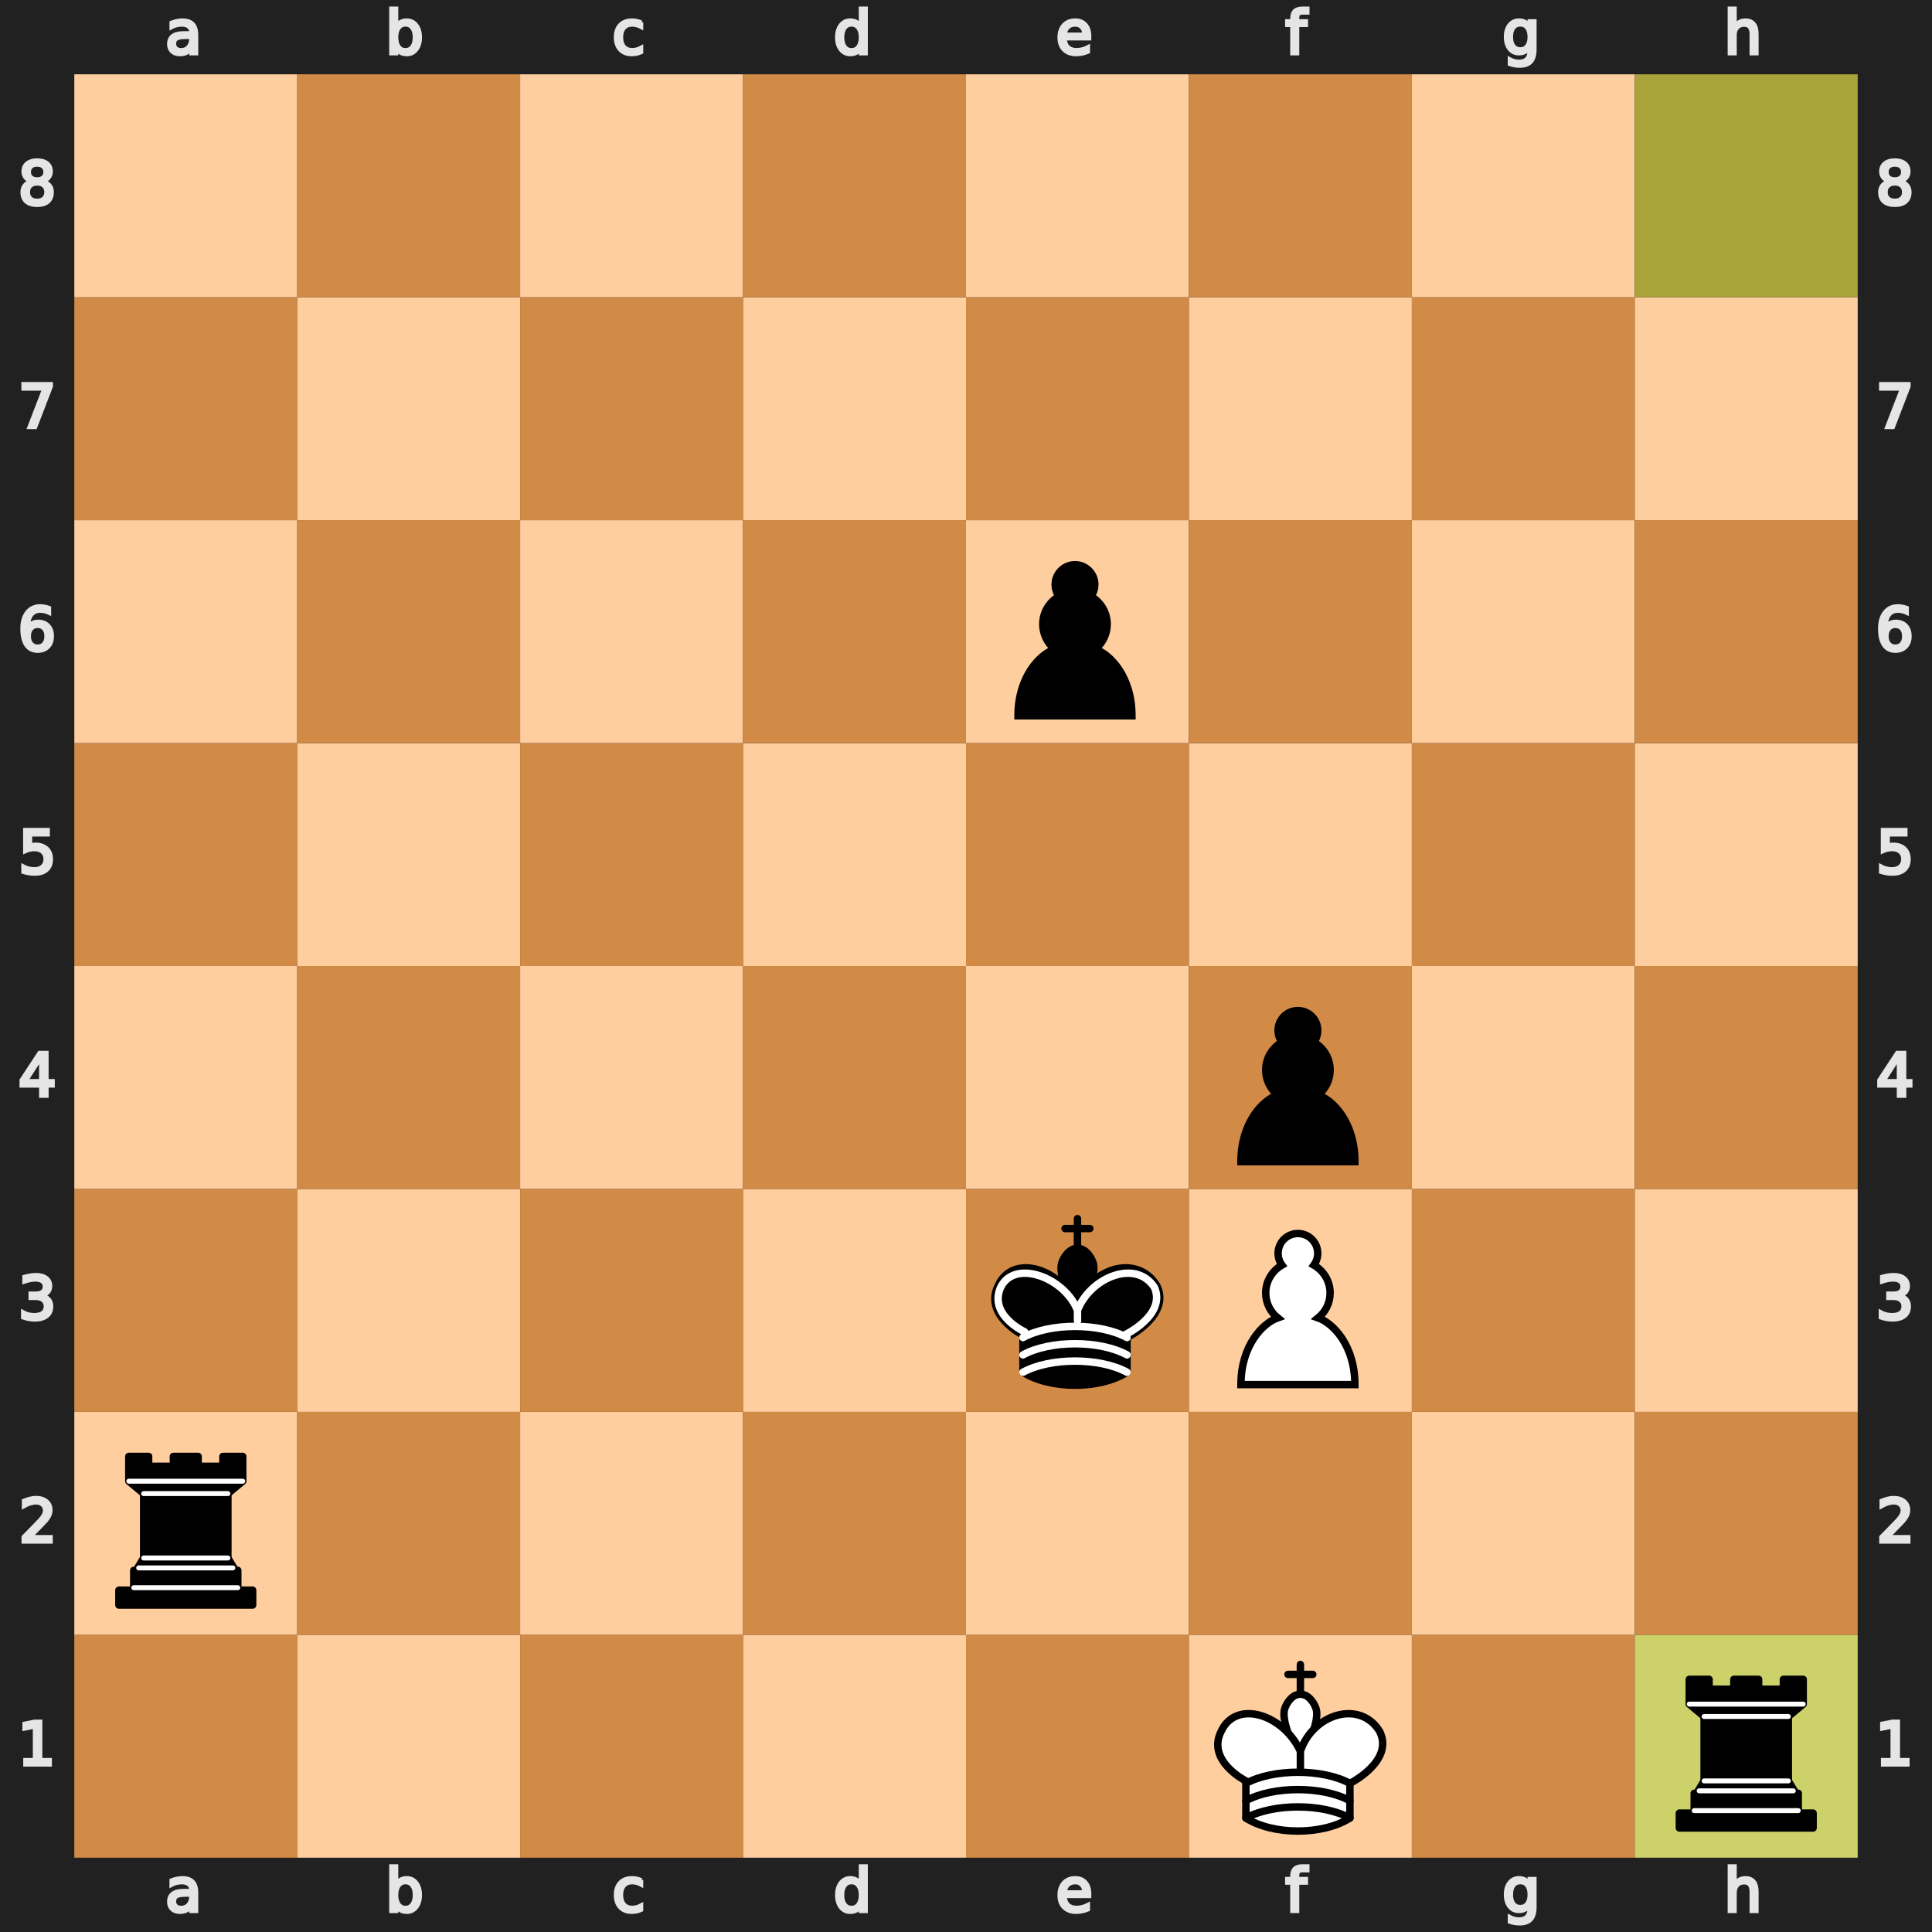
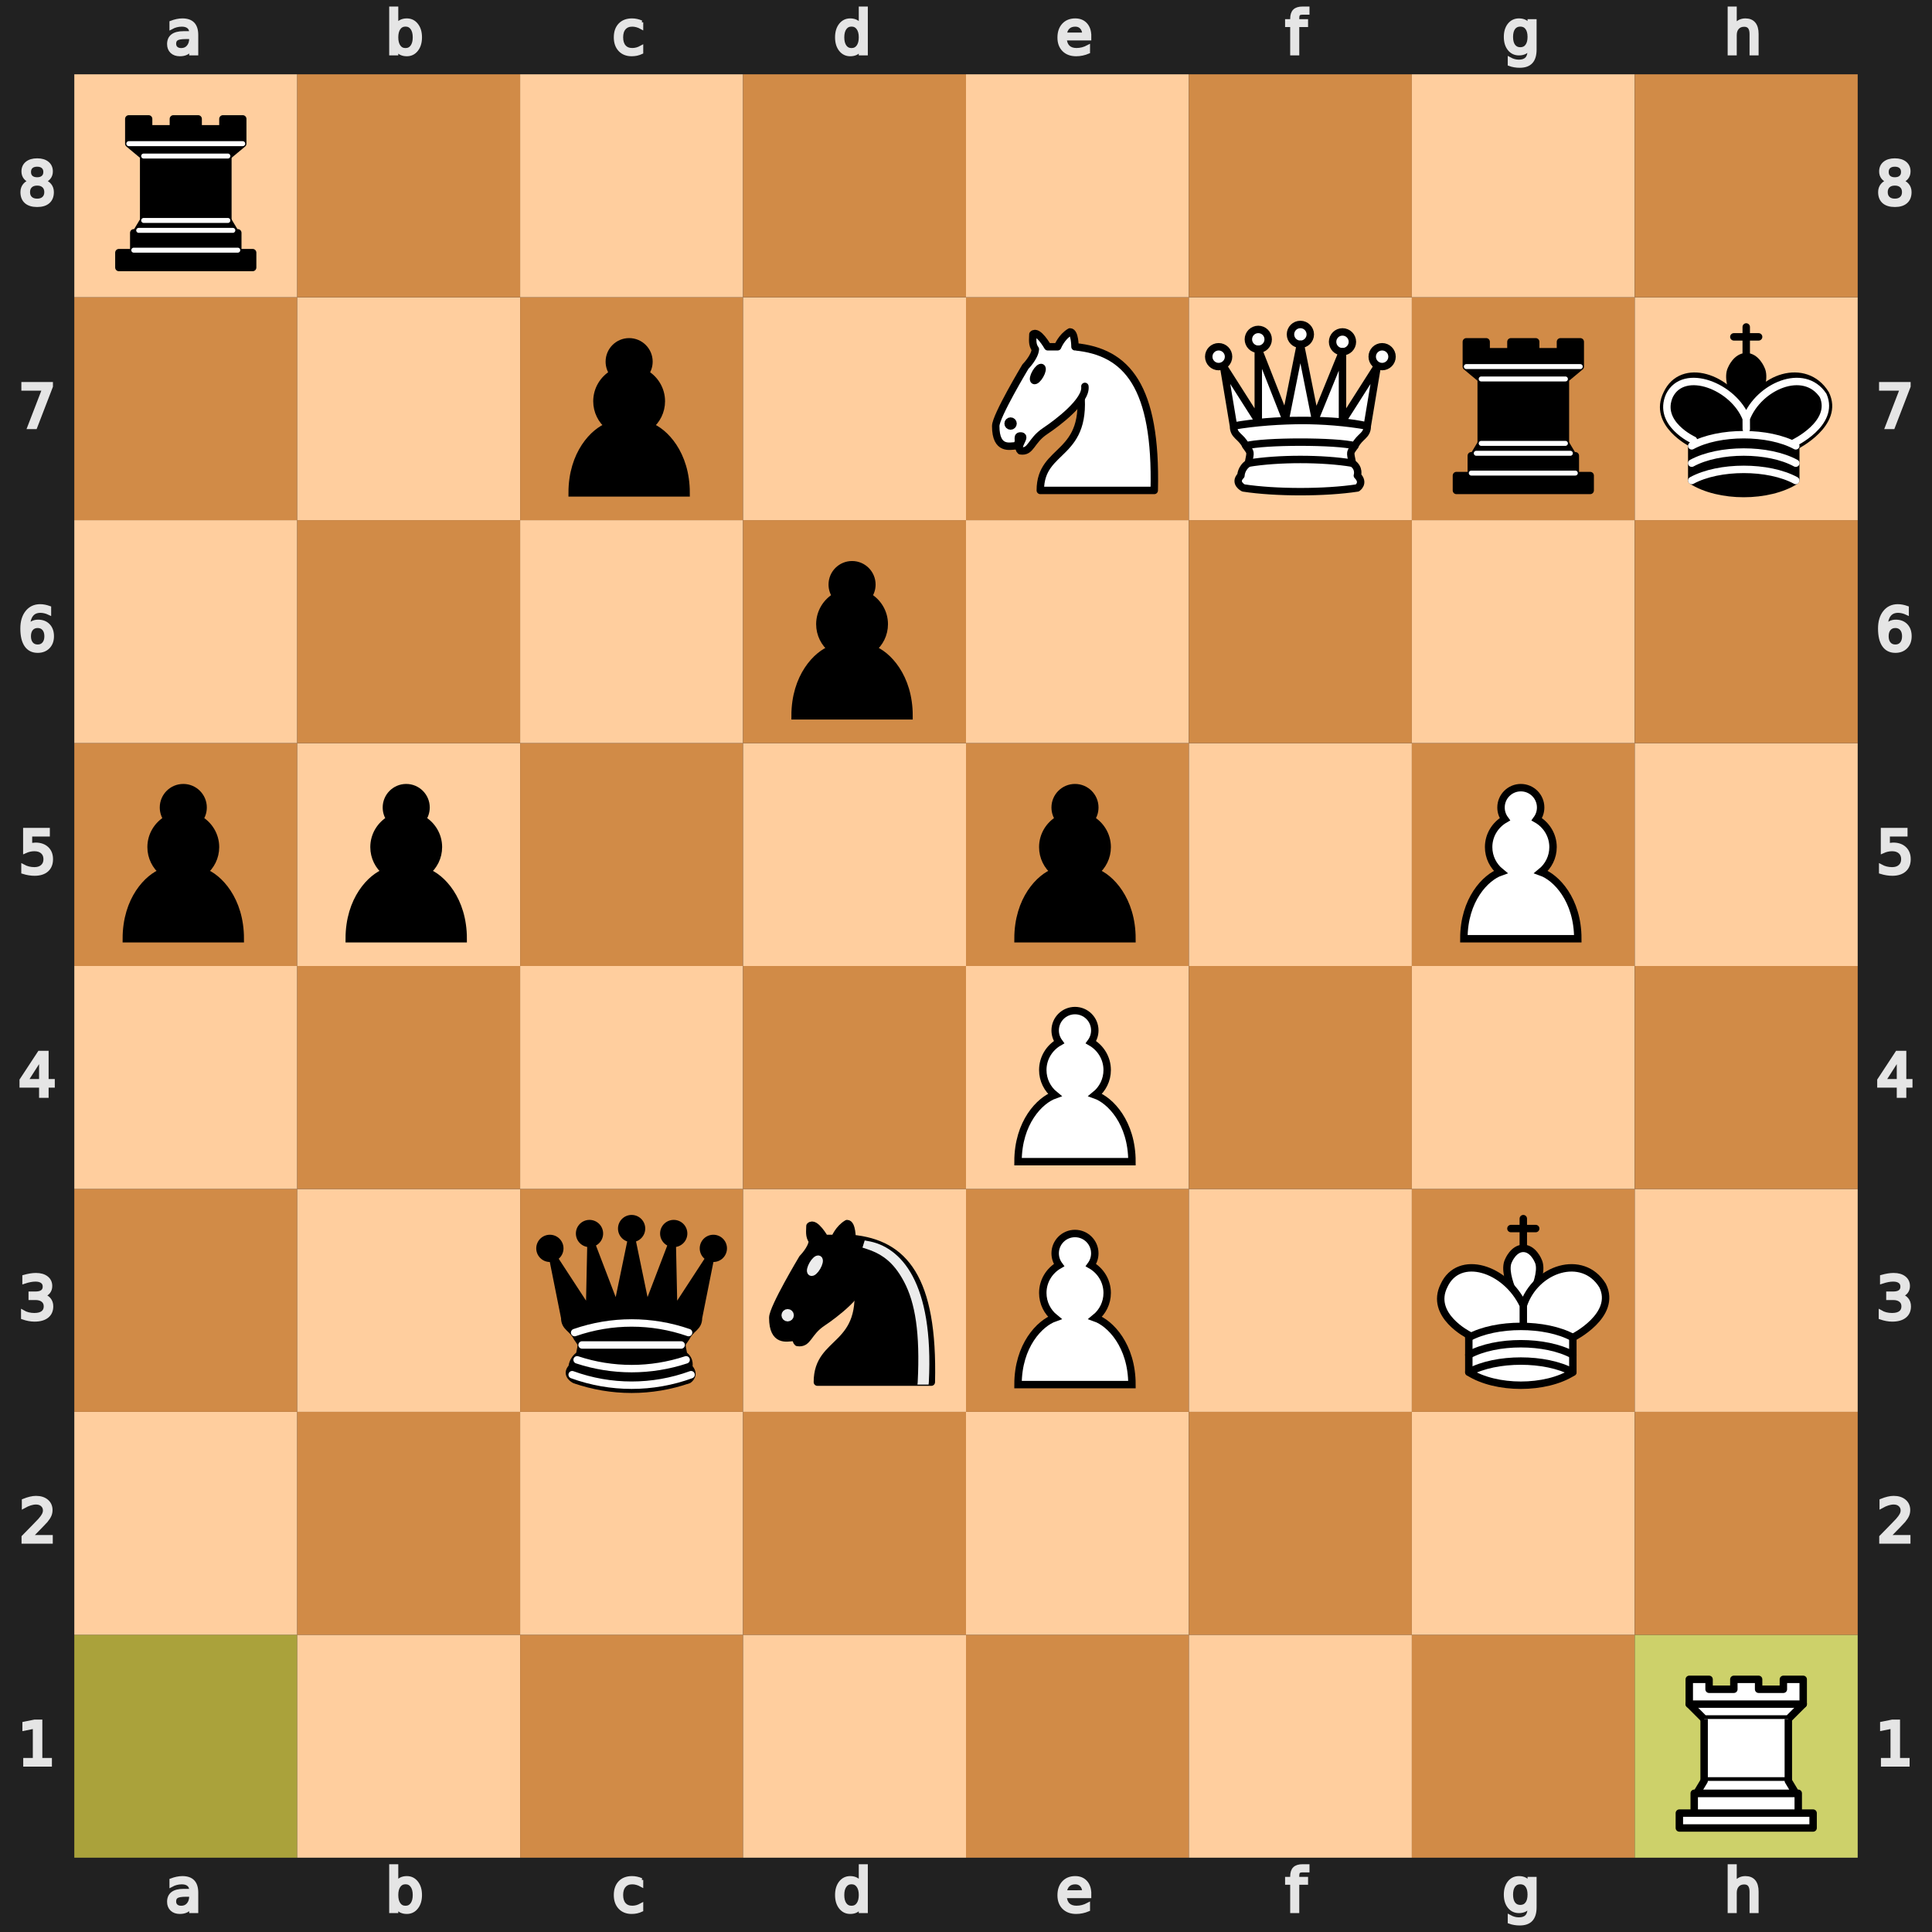
<svg xmlns="http://www.w3.org/2000/svg" xmlns:xlink="http://www.w3.org/1999/xlink" version="1.1" viewBox="0 0 390 390" width="512" height="512">
  <defs>
    <g id="white-pawn" class="white pawn">
      <path d="M22 9c-2.21 0-4 1.79-4 4 0 .89.29 1.71.78 2.38-1.95 1.12-3.28 3.21-3.28 5.62 0 2.03.94 3.84 2.41 5.03-3 1.06-7.41 5.55-7.41 13.47h23c0-7.92-4.41-12.41-7.41-13.47 1.47-1.19 2.41-3 2.41-5.03 0-2.41-1.33-4.5-3.28-5.62.49-.67.78-1.49.78-2.38 0-2.21-1.79-4-4-4z" fill="#fff" stroke="#000" stroke-width="1.5" stroke-linecap="round" />
+     </g>
+     <g id="white-knight" class="white knight" fill="none" fill-rule="evenodd" stroke="#000" stroke-width="1.5" stroke-linecap="round" stroke-linejoin="round">
+       <path d="M 22,10 C 32.5,11 38.5,18 38,39 L 15,39 C 15,30 25,32.5 23,18" style="fill:#ffffff; stroke:#000000;" />
+       <path d="M 24,18 C 24.38,20.91 18.45,25.37 16,27 C 13,29 13.18,31.34 11,31 C 9.958,30.06 12.41,27.96 11,28 C 10,28 11.19,29.23 10,30 C 9,30 5.997,31 6,26 C 6,24 12,14 12,14 C 12,14 13.89,12.1 14,10.5 C 13.27,9.506 13.5,8.5 13.5,7.5 C 14.5,6.5 16.5,10 16.5,10 L 18.5,10 C 18.5,10 19.28,8.008 21,7 C 22,7 22,10 22,10" style="fill:#ffffff; stroke:#000000;" />
+       <path d="M 9.5 25.5 A 0.5 0.5 0 1 1 8.5,25.5 A 0.5 0.5 0 1 1 9.5 25.5 z" style="fill:#000000; stroke:#000000;" />
+       <path d="M 15 15.5 A 0.5 1.5 0 1 1 14,15.5 A 0.5 1.5 0 1 1 15 15.5 z" transform="matrix(0.866,0.5,-0.5,0.866,9.693,-5.173)" style="fill:#000000; stroke:#000000;" />
+     </g>
+     <g id="white-rook" class="white rook" fill="#fff" fill-rule="evenodd" stroke="#000" stroke-width="1.5" stroke-linecap="round" stroke-linejoin="round">
+       <path d="M9 39h27v-3H9v3zM12 36v-4h21v4H12zM11 14V9h4v2h5V9h5v2h5V9h4v5" stroke-linecap="butt" />
+       <path d="M34 14l-3 3H14l-3-3" />
+       <path d="M31 17v12.5H14V17" stroke-linecap="butt" stroke-linejoin="miter" />
+       <path d="M31 29.5l1.5 2.5h-20l1.5-2.5" />
+       <path d="M11 14h23" fill="none" stroke-linejoin="miter" />
+     </g>
+     <g id="white-queen" class="white queen" fill="#fff" fill-rule="evenodd" stroke="#000" stroke-width="1.5" stroke-linecap="round" stroke-linejoin="round">
+       <path d="M8 12a2 2 0 1 1-4 0 2 2 0 1 1 4 0zM24.5 7.5a2 2 0 1 1-4 0 2 2 0 1 1 4 0zM41 12a2 2 0 1 1-4 0 2 2 0 1 1 4 0zM16 8.5a2 2 0 1 1-4 0 2 2 0 1 1 4 0zM33 9a2 2 0 1 1-4 0 2 2 0 1 1 4 0z" />
+       <path d="M9 26c8.5-1.5 21-1.5 27 0l2-12-7 11V11l-5.5 13.5-3-15-3 15-5.5-14V25L7 14l2 12zM9 26c0 2 1.5 2 2.5 4 1 1.5 1 1 .5 3.5-1.5 1-1.5 2.5-1.5 2.5-1.5 1.5.5 2.5.5 2.5 6.5 1 16.5 1 23 0 0 0 1.5-1 0-2.5 0 0 .5-1.5-1-2.5-.5-2.5-.5-2 .5-3.5 1-2 2.5-2 2.5-4-8.5-1.5-18.5-1.5-27 0z" stroke-linecap="butt" />
+       <path d="M11.5 30c3.5-1 18.5-1 22 0M12 33.5c6-1 15-1 21 0" fill="none" />
    </g>
    <g id="white-king" class="white king" fill="none" fill-rule="evenodd" stroke="#000" stroke-width="1.5" stroke-linecap="round" stroke-linejoin="round">
      <path d="M22.5 11.63V6M20 8h5" stroke-linejoin="miter" />
      <path d="M22.5 25s4.5-7.5 3-10.5c0 0-1-2.5-3-2.5s-3 2.5-3 2.5c-1.5 3 3 10.5 3 10.5" fill="#fff" stroke-linecap="butt" stroke-linejoin="miter" />
      <path d="M11.5 37c5.5 3.5 15.5 3.5 21 0v-7s9-4.5 6-10.5c-4-6.5-13.5-3.5-16 4V27v-3.5c-3.5-7.5-13-10.5-16-4-3 6 5 10 5 10V37z" fill="#fff" />
      <path d="M11.5 30c5.5-3 15.5-3 21 0m-21 3.5c5.5-3 15.5-3 21 0m-21 3.5c5.5-3 15.5-3 21 0" />
    </g>
    <g id="black-pawn" class="black pawn">
      <path d="M22 9c-2.21 0-4 1.79-4 4 0 .89.29 1.71.78 2.38-1.95 1.12-3.28 3.21-3.28 5.62 0 2.03.94 3.84 2.41 5.03-3 1.06-7.41 5.55-7.41 13.47h23c0-7.92-4.41-12.41-7.41-13.47 1.47-1.19 2.41-3 2.41-5.03 0-2.41-1.33-4.5-3.28-5.62.49-.67.78-1.49.78-2.38 0-2.21-1.79-4-4-4z" stroke="#000" stroke-width="1.5" stroke-linecap="round" />
    </g>
+     <g id="black-knight" class="black knight" fill="none" fill-rule="evenodd" stroke="#000" stroke-width="1.5" stroke-linecap="round" stroke-linejoin="round">
+       <path d="M 22,10 C 32.5,11 38.5,18 38,39 L 15,39 C 15,30 25,32.5 23,18" style="fill:#000000; stroke:#000000;" />
+       <path d="M 24,18 C 24.38,20.91 18.45,25.37 16,27 C 13,29 13.18,31.34 11,31 C 9.958,30.06 12.41,27.96 11,28 C 10,28 11.19,29.23 10,30 C 9,30 5.997,31 6,26 C 6,24 12,14 12,14 C 12,14 13.89,12.1 14,10.5 C 13.27,9.506 13.5,8.5 13.5,7.5 C 14.5,6.5 16.5,10 16.5,10 L 18.5,10 C 18.5,10 19.28,8.008 21,7 C 22,7 22,10 22,10" style="fill:#000000; stroke:#000000;" />
+       <path d="M 9.5 25.5 A 0.5 0.5 0 1 1 8.5,25.5 A 0.5 0.5 0 1 1 9.5 25.5 z" style="fill:#ececec; stroke:#ececec;" />
+       <path d="M 15 15.5 A 0.5 1.5 0 1 1 14,15.5 A 0.5 1.5 0 1 1 15 15.5 z" transform="matrix(0.866,0.5,-0.5,0.866,9.693,-5.173)" style="fill:#ececec; stroke:#ececec;" />
+       <path d="M 24.55,10.4 L 24.1,11.85 L 24.6,12 C 27.75,13 30.25,14.49 32.5,18.75 C 34.75,23.01 35.75,29.06 35.25,39 L 35.2,39.5 L 37.45,39.5 L 37.5,39 C 38,28.94 36.62,22.15 34.25,17.66 C 31.88,13.17 28.46,11.02 25.06,10.5 L 24.55,10.4 z " style="fill:#ececec; stroke:none;" />
+     </g>
    <g id="black-rook" class="black rook" fill="#000" fill-rule="evenodd" stroke="#000" stroke-width="1.5" stroke-linecap="round" stroke-linejoin="round">
      <path d="M9 39h27v-3H9v3zM12.5 32l1.5-2.5h17l1.5 2.5h-20zM12 36v-4h21v4H12z" stroke-linecap="butt" />
      <path d="M14 29.5v-13h17v13H14z" stroke-linecap="butt" stroke-linejoin="miter" />
      <path d="M14 16.5L11 14h23l-3 2.5H14zM11 14V9h4v2h5V9h5v2h5V9h4v5H11z" stroke-linecap="butt" />
      <path d="M12 35.5h21M13 31.5h19M14 29.5h17M14 16.5h17M11 14h23" fill="none" stroke="#fff" stroke-width="1" stroke-linejoin="miter" />
+     </g>
+     <g id="black-queen" class="black queen" fill="#000" fill-rule="evenodd" stroke="#000" stroke-width="1.5" stroke-linecap="round" stroke-linejoin="round">
+       <g fill="#000" stroke="none">
+         <circle cx="6" cy="12" r="2.75" />
+         <circle cx="14" cy="9" r="2.75" />
+         <circle cx="22.5" cy="8" r="2.75" />
+         <circle cx="31" cy="9" r="2.75" />
+         <circle cx="39" cy="12" r="2.75" />
+       </g>
+       <path d="M9 26c8.5-1.5 21-1.5 27 0l2.5-12.5L31 25l-.3-14.1-5.2 13.6-3-14.5-3 14.5-5.2-13.6L14 25 6.5 13.5 9 26zM9 26c0 2 1.5 2 2.5 4 1 1.5 1 1 .5 3.5-1.5 1-1.5 2.5-1.5 2.5-1.5 1.5.5 2.5.5 2.5 6.5 1 16.5 1 23 0 0 0 1.5-1 0-2.5 0 0 .5-1.5-1-2.5-.5-2.5-.5-2 .5-3.5 1-2 2.5-2 2.5-4-8.5-1.5-18.5-1.5-27 0z" stroke-linecap="butt" />
+       <path d="M11 38.5a35 35 1 0 0 23 0" fill="none" stroke-linecap="butt" />
+       <path d="M11 29a35 35 1 0 1 23 0M12.5 31.5h20M11.5 34.5a35 35 1 0 0 22 0M10.5 37.5a35 35 1 0 0 24 0" fill="none" stroke="#fff" />
    </g>
    <g id="black-king" class="black king" fill="none" fill-rule="evenodd" stroke="#000" stroke-width="1.5" stroke-linecap="round" stroke-linejoin="round">
      <path d="M22.5 11.63V6" stroke-linejoin="miter" />
      <path d="M22.5 25s4.5-7.5 3-10.5c0 0-1-2.5-3-2.5s-3 2.5-3 2.5c-1.5 3 3 10.5 3 10.5" fill="#000" stroke-linecap="butt" stroke-linejoin="miter" />
      <path d="M11.5 37c5.5 3.5 15.5 3.5 21 0v-7s9-4.5 6-10.5c-4-6.5-13.5-3.5-16 4V27v-3.5c-3.5-7.5-13-10.5-16-4-3 6 5 10 5 10V37z" fill="#000" />
      <path d="M20 8h5" stroke-linejoin="miter" />
      <path d="M32 29.5s8.5-4 6.03-9.65C34.15 14 25 18 22.5 24.5l.01 2.1-.01-2.1C20 18 9.906 14 6.997 19.85c-2.497 5.65 4.853 9 4.853 9M11.5 30c5.5-3 15.5-3 21 0m-21 3.5c5.5-3 15.5-3 21 0m-21 3.5c5.5-3 15.5-3 21 0" stroke="#fff" />
    </g>
  </defs>
  <rect x="0" y="0" width="390" height="390" fill="#212121" />
-   <rect x="15" y="330" width="45" height="45" class="square dark a1" stroke="none" fill="#d18b47" />
+   <rect x="15" y="330" width="45" height="45" class="square dark lastmove a1" stroke="none" fill="#aaa23b" />
  <rect x="60" y="330" width="45" height="45" class="square light b1" stroke="none" fill="#ffce9e" />
  <rect x="105" y="330" width="45" height="45" class="square dark c1" stroke="none" fill="#d18b47" />
  <rect x="150" y="330" width="45" height="45" class="square light d1" stroke="none" fill="#ffce9e" />
  <rect x="195" y="330" width="45" height="45" class="square dark e1" stroke="none" fill="#d18b47" />
  <rect x="240" y="330" width="45" height="45" class="square light f1" stroke="none" fill="#ffce9e" />
-   <use xlink:href="#white-king" transform="translate(240, 330)" />
  <rect x="285" y="330" width="45" height="45" class="square dark g1" stroke="none" fill="#d18b47" />
  <rect x="330" y="330" width="45" height="45" class="square light lastmove h1" stroke="none" fill="#cdd16a" />
-   <use xlink:href="#black-rook" transform="translate(330, 330)" />
+   <use xlink:href="#white-rook" transform="translate(330, 330)" />
  <rect x="15" y="285" width="45" height="45" class="square light a2" stroke="none" fill="#ffce9e" />
-   <use xlink:href="#black-rook" transform="translate(15, 285)" />
  <rect x="60" y="285" width="45" height="45" class="square dark b2" stroke="none" fill="#d18b47" />
  <rect x="105" y="285" width="45" height="45" class="square light c2" stroke="none" fill="#ffce9e" />
  <rect x="150" y="285" width="45" height="45" class="square dark d2" stroke="none" fill="#d18b47" />
  <rect x="195" y="285" width="45" height="45" class="square light e2" stroke="none" fill="#ffce9e" />
  <rect x="240" y="285" width="45" height="45" class="square dark f2" stroke="none" fill="#d18b47" />
  <rect x="285" y="285" width="45" height="45" class="square light g2" stroke="none" fill="#ffce9e" />
  <rect x="330" y="285" width="45" height="45" class="square dark h2" stroke="none" fill="#d18b47" />
  <rect x="15" y="240" width="45" height="45" class="square dark a3" stroke="none" fill="#d18b47" />
  <rect x="60" y="240" width="45" height="45" class="square light b3" stroke="none" fill="#ffce9e" />
  <rect x="105" y="240" width="45" height="45" class="square dark c3" stroke="none" fill="#d18b47" />
+   <use xlink:href="#black-queen" transform="translate(105, 240)" />
  <rect x="150" y="240" width="45" height="45" class="square light d3" stroke="none" fill="#ffce9e" />
+   <use xlink:href="#black-knight" transform="translate(150, 240)" />
  <rect x="195" y="240" width="45" height="45" class="square dark e3" stroke="none" fill="#d18b47" />
-   <use xlink:href="#black-king" transform="translate(195, 240)" />
+   <use xlink:href="#white-pawn" transform="translate(195, 240)" />
  <rect x="240" y="240" width="45" height="45" class="square light f3" stroke="none" fill="#ffce9e" />
-   <use xlink:href="#white-pawn" transform="translate(240, 240)" />
  <rect x="285" y="240" width="45" height="45" class="square dark g3" stroke="none" fill="#d18b47" />
+   <use xlink:href="#white-king" transform="translate(285, 240)" />
  <rect x="330" y="240" width="45" height="45" class="square light h3" stroke="none" fill="#ffce9e" />
  <rect x="15" y="195" width="45" height="45" class="square light a4" stroke="none" fill="#ffce9e" />
  <rect x="60" y="195" width="45" height="45" class="square dark b4" stroke="none" fill="#d18b47" />
  <rect x="105" y="195" width="45" height="45" class="square light c4" stroke="none" fill="#ffce9e" />
  <rect x="150" y="195" width="45" height="45" class="square dark d4" stroke="none" fill="#d18b47" />
  <rect x="195" y="195" width="45" height="45" class="square light e4" stroke="none" fill="#ffce9e" />
+   <use xlink:href="#white-pawn" transform="translate(195, 195)" />
  <rect x="240" y="195" width="45" height="45" class="square dark f4" stroke="none" fill="#d18b47" />
-   <use xlink:href="#black-pawn" transform="translate(240, 195)" />
  <rect x="285" y="195" width="45" height="45" class="square light g4" stroke="none" fill="#ffce9e" />
  <rect x="330" y="195" width="45" height="45" class="square dark h4" stroke="none" fill="#d18b47" />
  <rect x="15" y="150" width="45" height="45" class="square dark a5" stroke="none" fill="#d18b47" />
+   <use xlink:href="#black-pawn" transform="translate(15, 150)" />
  <rect x="60" y="150" width="45" height="45" class="square light b5" stroke="none" fill="#ffce9e" />
+   <use xlink:href="#black-pawn" transform="translate(60, 150)" />
  <rect x="105" y="150" width="45" height="45" class="square dark c5" stroke="none" fill="#d18b47" />
  <rect x="150" y="150" width="45" height="45" class="square light d5" stroke="none" fill="#ffce9e" />
  <rect x="195" y="150" width="45" height="45" class="square dark e5" stroke="none" fill="#d18b47" />
+   <use xlink:href="#black-pawn" transform="translate(195, 150)" />
  <rect x="240" y="150" width="45" height="45" class="square light f5" stroke="none" fill="#ffce9e" />
  <rect x="285" y="150" width="45" height="45" class="square dark g5" stroke="none" fill="#d18b47" />
+   <use xlink:href="#white-pawn" transform="translate(285, 150)" />
  <rect x="330" y="150" width="45" height="45" class="square light h5" stroke="none" fill="#ffce9e" />
  <rect x="15" y="105" width="45" height="45" class="square light a6" stroke="none" fill="#ffce9e" />
  <rect x="60" y="105" width="45" height="45" class="square dark b6" stroke="none" fill="#d18b47" />
  <rect x="105" y="105" width="45" height="45" class="square light c6" stroke="none" fill="#ffce9e" />
  <rect x="150" y="105" width="45" height="45" class="square dark d6" stroke="none" fill="#d18b47" />
+   <use xlink:href="#black-pawn" transform="translate(150, 105)" />
  <rect x="195" y="105" width="45" height="45" class="square light e6" stroke="none" fill="#ffce9e" />
-   <use xlink:href="#black-pawn" transform="translate(195, 105)" />
  <rect x="240" y="105" width="45" height="45" class="square dark f6" stroke="none" fill="#d18b47" />
  <rect x="285" y="105" width="45" height="45" class="square light g6" stroke="none" fill="#ffce9e" />
  <rect x="330" y="105" width="45" height="45" class="square dark h6" stroke="none" fill="#d18b47" />
  <rect x="15" y="60" width="45" height="45" class="square dark a7" stroke="none" fill="#d18b47" />
  <rect x="60" y="60" width="45" height="45" class="square light b7" stroke="none" fill="#ffce9e" />
  <rect x="105" y="60" width="45" height="45" class="square dark c7" stroke="none" fill="#d18b47" />
+   <use xlink:href="#black-pawn" transform="translate(105, 60)" />
  <rect x="150" y="60" width="45" height="45" class="square light d7" stroke="none" fill="#ffce9e" />
  <rect x="195" y="60" width="45" height="45" class="square dark e7" stroke="none" fill="#d18b47" />
+   <use xlink:href="#white-knight" transform="translate(195, 60)" />
  <rect x="240" y="60" width="45" height="45" class="square light f7" stroke="none" fill="#ffce9e" />
+   <use xlink:href="#white-queen" transform="translate(240, 60)" />
  <rect x="285" y="60" width="45" height="45" class="square dark g7" stroke="none" fill="#d18b47" />
+   <use xlink:href="#black-rook" transform="translate(285, 60)" />
  <rect x="330" y="60" width="45" height="45" class="square light h7" stroke="none" fill="#ffce9e" />
+   <use xlink:href="#black-king" transform="translate(330, 60)" />
  <rect x="15" y="15" width="45" height="45" class="square light a8" stroke="none" fill="#ffce9e" />
+   <use xlink:href="#black-rook" transform="translate(15, 15)" />
  <rect x="60" y="15" width="45" height="45" class="square dark b8" stroke="none" fill="#d18b47" />
  <rect x="105" y="15" width="45" height="45" class="square light c8" stroke="none" fill="#ffce9e" />
  <rect x="150" y="15" width="45" height="45" class="square dark d8" stroke="none" fill="#d18b47" />
  <rect x="195" y="15" width="45" height="45" class="square light e8" stroke="none" fill="#ffce9e" />
  <rect x="240" y="15" width="45" height="45" class="square dark f8" stroke="none" fill="#d18b47" />
  <rect x="285" y="15" width="45" height="45" class="square light g8" stroke="none" fill="#ffce9e" />
-   <rect x="330" y="15" width="45" height="45" class="square dark lastmove h8" stroke="none" fill="#aaa23b" />
+   <rect x="330" y="15" width="45" height="45" class="square dark h8" stroke="none" fill="#d18b47" />
  <g transform="translate(20, 0) scale(0.75, 0.75)" fill="#e5e5e5" stroke="#e5e5e5">
    <path d="M23.328 10.016q-1.742 0-2.414.398-.672.398-.672 1.36 0 .765.5 1.218.508.445 1.375.445 1.196 0 1.914-.843.727-.852.727-2.258v-.32zm2.867-.594v4.992h-1.437v-1.328q-.492.797-1.227 1.18-.734.375-1.797.375-1.343 0-2.14-.75-.79-.758-.79-2.024 0-1.476.985-2.226.992-.75 2.953-.75h2.016V8.75q0-.992-.656-1.531-.649-.547-1.829-.547-.75 0-1.46.18-.711.18-1.368.539V6.062q.79-.304 1.532-.453.742-.156 1.445-.156 1.898 0 2.836.984.937.985.937 2.985z" />
  </g>
  <g transform="translate(20, 375) scale(0.75, 0.75)" fill="#e5e5e5" stroke="#e5e5e5">
    <path d="M23.328 10.016q-1.742 0-2.414.398-.672.398-.672 1.36 0 .765.5 1.218.508.445 1.375.445 1.196 0 1.914-.843.727-.852.727-2.258v-.32zm2.867-.594v4.992h-1.437v-1.328q-.492.797-1.227 1.18-.734.375-1.797.375-1.343 0-2.14-.75-.79-.758-.79-2.024 0-1.476.985-2.226.992-.75 2.953-.75h2.016V8.75q0-.992-.656-1.531-.649-.547-1.829-.547-.75 0-1.46.18-.711.18-1.368.539V6.062q.79-.304 1.532-.453.742-.156 1.445-.156 1.898 0 2.836.984.937.985.937 2.985z" />
  </g>
  <g transform="translate(65, 0) scale(0.75, 0.75)" fill="#e5e5e5" stroke="#e5e5e5">
    <path d="M24.922 10.047q0-1.586-.656-2.485-.649-.906-1.79-.906-1.14 0-1.796.906-.649.899-.649 2.485 0 1.586.649 2.492.656.898 1.797.898 1.14 0 1.789-.898.656-.906.656-2.492zm-4.89-3.055q.452-.781 1.14-1.156.695-.383 1.656-.383 1.594 0 2.586 1.266 1 1.265 1 3.328 0 2.062-1 3.328-.992 1.266-2.586 1.266-.96 0-1.656-.375-.688-.383-1.14-1.164v1.312h-1.446V2.258h1.445z" />
  </g>
  <g transform="translate(65, 375) scale(0.75, 0.75)" fill="#e5e5e5" stroke="#e5e5e5">
    <path d="M24.922 10.047q0-1.586-.656-2.485-.649-.906-1.79-.906-1.14 0-1.796.906-.649.899-.649 2.485 0 1.586.649 2.492.656.898 1.797.898 1.14 0 1.789-.898.656-.906.656-2.492zm-4.89-3.055q.452-.781 1.14-1.156.695-.383 1.656-.383 1.594 0 2.586 1.266 1 1.265 1 3.328 0 2.062-1 3.328-.992 1.266-2.586 1.266-.96 0-1.656-.375-.688-.383-1.14-1.164v1.312h-1.446V2.258h1.445z" />
  </g>
  <g transform="translate(110, 0) scale(0.75, 0.75)" fill="#e5e5e5" stroke="#e5e5e5">
    <path d="M25.96 6v1.344q-.608-.336-1.226-.5-.609-.172-1.234-.172-1.398 0-2.172.89-.773.883-.773 2.485 0 1.601.773 2.492.774.883 2.172.883.625 0 1.234-.164.618-.172 1.227-.508v1.328q-.602.281-1.25.422-.64.14-1.367.14-1.977 0-3.14-1.242-1.165-1.242-1.165-3.351 0-2.14 1.172-3.367 1.18-1.227 3.227-1.227.664 0 1.296.14.633.134 1.227.407z" />
  </g>
  <g transform="translate(110, 375) scale(0.75, 0.75)" fill="#e5e5e5" stroke="#e5e5e5">
    <path d="M25.96 6v1.344q-.608-.336-1.226-.5-.609-.172-1.234-.172-1.398 0-2.172.89-.773.883-.773 2.485 0 1.601.773 2.492.774.883 2.172.883.625 0 1.234-.164.618-.172 1.227-.508v1.328q-.602.281-1.25.422-.64.14-1.367.14-1.977 0-3.14-1.242-1.165-1.242-1.165-3.351 0-2.14 1.172-3.367 1.18-1.227 3.227-1.227.664 0 1.296.14.633.134 1.227.407z" />
  </g>
  <g transform="translate(155, 0) scale(0.75, 0.75)" fill="#e5e5e5" stroke="#e5e5e5">
    <path d="M24.973 6.992V2.258h1.437v12.156h-1.437v-1.312q-.453.78-1.149 1.164-.687.375-1.656.375-1.586 0-2.586-1.266-.992-1.266-.992-3.328 0-2.063.992-3.328 1-1.266 2.586-1.266.969 0 1.656.383.696.375 1.149 1.156zm-4.899 3.055q0 1.586.649 2.492.656.898 1.797.898 1.14 0 1.796-.898.657-.906.657-2.492 0-1.586-.657-2.485-.656-.906-1.796-.906-1.141 0-1.797.906-.649.899-.649 2.485z" />
  </g>
  <g transform="translate(155, 375) scale(0.75, 0.75)" fill="#e5e5e5" stroke="#e5e5e5">
    <path d="M24.973 6.992V2.258h1.437v12.156h-1.437v-1.312q-.453.78-1.149 1.164-.687.375-1.656.375-1.586 0-2.586-1.266-.992-1.266-.992-3.328 0-2.063.992-3.328 1-1.266 2.586-1.266.969 0 1.656.383.696.375 1.149 1.156zm-4.899 3.055q0 1.586.649 2.492.656.898 1.797.898 1.14 0 1.796-.898.657-.906.657-2.492 0-1.586-.657-2.485-.656-.906-1.796-.906-1.141 0-1.797.906-.649.899-.649 2.485z" />
  </g>
  <g transform="translate(200, 0) scale(0.75, 0.75)" fill="#e5e5e5" stroke="#e5e5e5">
    <path d="M26.555 9.68v.703h-6.61q.094 1.484.89 2.265.806.774 2.235.774.828 0 1.602-.203.781-.203 1.547-.61v1.36q-.774.328-1.586.5-.813.172-1.649.172-2.093 0-3.32-1.22-1.219-1.218-1.219-3.296 0-2.148 1.157-3.406 1.164-1.266 3.132-1.266 1.766 0 2.79 1.14 1.03 1.134 1.03 3.087zm-1.438-.422q-.015-1.18-.664-1.883-.64-.703-1.703-.703-1.203 0-1.93.68-.718.68-.828 1.914z" />
  </g>
  <g transform="translate(200, 375) scale(0.75, 0.75)" fill="#e5e5e5" stroke="#e5e5e5">
    <path d="M26.555 9.68v.703h-6.61q.094 1.484.89 2.265.806.774 2.235.774.828 0 1.602-.203.781-.203 1.547-.61v1.36q-.774.328-1.586.5-.813.172-1.649.172-2.093 0-3.32-1.22-1.219-1.218-1.219-3.296 0-2.148 1.157-3.406 1.164-1.266 3.132-1.266 1.766 0 2.79 1.14 1.03 1.134 1.03 3.087zm-1.438-.422q-.015-1.18-.664-1.883-.64-.703-1.703-.703-1.203 0-1.93.68-.718.68-.828 1.914z" />
  </g>
  <g transform="translate(245, 0) scale(0.75, 0.75)" fill="#e5e5e5" stroke="#e5e5e5">
    <path d="M25.285 2.258v1.195H23.91q-.773 0-1.078.313-.297.312-.297 1.125v.773h2.367v1.117h-2.367v7.633H21.09V6.781h-1.375V5.664h1.375v-.61q0-1.46.68-2.124.68-.672 2.156-.672z" />
  </g>
  <g transform="translate(245, 375) scale(0.75, 0.75)" fill="#e5e5e5" stroke="#e5e5e5">
    <path d="M25.285 2.258v1.195H23.91q-.773 0-1.078.313-.297.312-.297 1.125v.773h2.367v1.117h-2.367v7.633H21.09V6.781h-1.375V5.664h1.375v-.61q0-1.46.68-2.124.68-.672 2.156-.672z" />
  </g>
  <g transform="translate(290, 0) scale(0.75, 0.75)" fill="#e5e5e5" stroke="#e5e5e5">
    <path d="M24.973 9.937q0-1.562-.649-2.421-.64-.86-1.804-.86-1.157 0-1.805.86-.64.859-.64 2.421 0 1.555.64 2.415.648.859 1.805.859 1.164 0 1.804-.86.649-.859.649-2.414zm1.437 3.391q0 2.234-.992 3.32-.992 1.094-3.04 1.094-.757 0-1.429-.117-.672-.11-1.304-.344v-1.398q.632.344 1.25.508.617.164 1.257.164 1.414 0 2.118-.743.703-.734.703-2.226v-.711q-.446.773-1.141 1.156-.695.383-1.664.383-1.61 0-2.594-1.227-.984-1.226-.984-3.25 0-2.03.984-3.257.985-1.227 2.594-1.227.969 0 1.664.383t1.14 1.156V5.664h1.438z" />
  </g>
  <g transform="translate(290, 375) scale(0.75, 0.75)" fill="#e5e5e5" stroke="#e5e5e5">
    <path d="M24.973 9.937q0-1.562-.649-2.421-.64-.86-1.804-.86-1.157 0-1.805.86-.64.859-.64 2.421 0 1.555.64 2.415.648.859 1.805.859 1.164 0 1.804-.86.649-.859.649-2.414zm1.437 3.391q0 2.234-.992 3.32-.992 1.094-3.04 1.094-.757 0-1.429-.117-.672-.11-1.304-.344v-1.398q.632.344 1.25.508.617.164 1.257.164 1.414 0 2.118-.743.703-.734.703-2.226v-.711q-.446.773-1.141 1.156-.695.383-1.664.383-1.61 0-2.594-1.227-.984-1.226-.984-3.25 0-2.03.984-3.257.985-1.227 2.594-1.227.969 0 1.664.383t1.14 1.156V5.664h1.438z" />
  </g>
  <g transform="translate(335, 0) scale(0.75, 0.75)" fill="#e5e5e5" stroke="#e5e5e5">
    <path d="M26.164 9.133v5.281h-1.437V9.18q0-1.243-.485-1.86-.484-.617-1.453-.617-1.164 0-1.836.742-.672.742-.672 2.024v4.945h-1.445V2.258h1.445v4.765q.516-.789 1.211-1.18.703-.39 1.617-.39 1.508 0 2.282.938.773.93.773 2.742z" />
  </g>
  <g transform="translate(335, 375) scale(0.75, 0.75)" fill="#e5e5e5" stroke="#e5e5e5">
    <path d="M26.164 9.133v5.281h-1.437V9.18q0-1.243-.485-1.86-.484-.617-1.453-.617-1.164 0-1.836.742-.672.742-.672 2.024v4.945h-1.445V2.258h1.445v4.765q.516-.789 1.211-1.18.703-.39 1.617-.39 1.508 0 2.282.938.773.93.773 2.742z" />
  </g>
  <g transform="translate(0, 335) scale(0.75, 0.75)" fill="#e5e5e5" stroke="#e5e5e5">
    <path d="M6.754 26.996h2.578v-8.898l-2.805.562v-1.437l2.79-.563h1.578v10.336h2.578v1.328h-6.72z" />
  </g>
  <g transform="translate(375, 335) scale(0.75, 0.75)" fill="#e5e5e5" stroke="#e5e5e5">
    <path d="M6.754 26.996h2.578v-8.898l-2.805.562v-1.437l2.79-.563h1.578v10.336h2.578v1.328h-6.72z" />
  </g>
  <g transform="translate(0, 290) scale(0.75, 0.75)" fill="#e5e5e5" stroke="#e5e5e5">
    <path d="M8.195 26.996h5.508v1.328H6.297v-1.328q.898-.93 2.445-2.492 1.555-1.57 1.953-2.024.758-.851 1.055-1.437.305-.594.305-1.164 0-.93-.657-1.516-.648-.586-1.695-.586-.742 0-1.57.258-.82.258-1.758.781v-1.593q.953-.383 1.781-.578.828-.196 1.516-.196 1.812 0 2.89.906 1.079.907 1.079 2.422 0 .72-.274 1.368-.265.64-.976 1.515-.196.227-1.243 1.313-1.046 1.078-2.953 3.023z" />
  </g>
  <g transform="translate(375, 290) scale(0.75, 0.75)" fill="#e5e5e5" stroke="#e5e5e5">
    <path d="M8.195 26.996h5.508v1.328H6.297v-1.328q.898-.93 2.445-2.492 1.555-1.57 1.953-2.024.758-.851 1.055-1.437.305-.594.305-1.164 0-.93-.657-1.516-.648-.586-1.695-.586-.742 0-1.57.258-.82.258-1.758.781v-1.593q.953-.383 1.781-.578.828-.196 1.516-.196 1.812 0 2.89.906 1.079.907 1.079 2.422 0 .72-.274 1.368-.265.64-.976 1.515-.196.227-1.243 1.313-1.046 1.078-2.953 3.023z" />
  </g>
  <g transform="translate(0, 245) scale(0.75, 0.75)" fill="#e5e5e5" stroke="#e5e5e5">
    <path d="M11.434 22.035q1.132.242 1.765 1.008.64.766.64 1.89 0 1.727-1.187 2.672-1.187.946-3.375.946-.734 0-1.515-.149-.774-.14-1.602-.43V26.45q.656.383 1.438.578.78.196 1.632.196 1.485 0 2.258-.586.782-.586.782-1.703 0-1.032-.727-1.61-.719-.586-2.008-.586h-1.36v-1.297h1.423q1.164 0 1.78-.46.618-.47.618-1.344 0-.899-.64-1.375-.633-.485-1.82-.485-.65 0-1.391.141-.743.14-1.633.437V16.95q.898-.25 1.68-.375.788-.125 1.484-.125 1.797 0 2.844.82 1.046.813 1.046 2.204 0 .968-.554 1.64-.555.664-1.578.922z" />
  </g>
  <g transform="translate(375, 245) scale(0.75, 0.75)" fill="#e5e5e5" stroke="#e5e5e5">
    <path d="M11.434 22.035q1.132.242 1.765 1.008.64.766.64 1.89 0 1.727-1.187 2.672-1.187.946-3.375.946-.734 0-1.515-.149-.774-.14-1.602-.43V26.45q.656.383 1.438.578.78.196 1.632.196 1.485 0 2.258-.586.782-.586.782-1.703 0-1.032-.727-1.61-.719-.586-2.008-.586h-1.36v-1.297h1.423q1.164 0 1.78-.46.618-.47.618-1.344 0-.899-.64-1.375-.633-.485-1.82-.485-.65 0-1.391.141-.743.14-1.633.437V16.95q.898-.25 1.68-.375.788-.125 1.484-.125 1.797 0 2.844.82 1.046.813 1.046 2.204 0 .968-.554 1.64-.555.664-1.578.922z" />
  </g>
  <g transform="translate(0, 200) scale(0.75, 0.75)" fill="#e5e5e5" stroke="#e5e5e5">
    <path d="M11.016 18.035L7.03 24.262h3.985zm-.414-1.375h1.984v7.602h1.664v1.312h-1.664v2.75h-1.57v-2.75H5.75v-1.523z" />
  </g>
  <g transform="translate(375, 200) scale(0.75, 0.75)" fill="#e5e5e5" stroke="#e5e5e5">
    <path d="M11.016 18.035L7.03 24.262h3.985zm-.414-1.375h1.984v7.602h1.664v1.312h-1.664v2.75h-1.57v-2.75H5.75v-1.523z" />
  </g>
  <g transform="translate(0, 155) scale(0.75, 0.75)" fill="#e5e5e5" stroke="#e5e5e5">
    <path d="M6.719 16.66h6.195v1.328h-4.75v2.86q.344-.118.688-.172.343-.063.687-.063 1.953 0 3.094 1.07 1.14 1.07 1.14 2.899 0 1.883-1.171 2.93-1.172 1.039-3.305 1.039-.735 0-1.5-.125-.758-.125-1.57-.375v-1.586q.703.383 1.453.57.75.188 1.586.188 1.351 0 2.14-.711.79-.711.79-1.93 0-1.219-.79-1.93-.789-.71-2.14-.71-.633 0-1.266.14-.625.14-1.281.438z" />
  </g>
  <g transform="translate(375, 155) scale(0.75, 0.75)" fill="#e5e5e5" stroke="#e5e5e5">
    <path d="M6.719 16.66h6.195v1.328h-4.75v2.86q.344-.118.688-.172.343-.063.687-.063 1.953 0 3.094 1.07 1.14 1.07 1.14 2.899 0 1.883-1.171 2.93-1.172 1.039-3.305 1.039-.735 0-1.5-.125-.758-.125-1.57-.375v-1.586q.703.383 1.453.57.75.188 1.586.188 1.351 0 2.14-.711.79-.711.79-1.93 0-1.219-.79-1.93-.789-.71-2.14-.71-.633 0-1.266.14-.625.14-1.281.438z" />
  </g>
  <g transform="translate(0, 110) scale(0.75, 0.75)" fill="#e5e5e5" stroke="#e5e5e5">
    <path d="M10.137 21.863q-1.063 0-1.688.727-.617.726-.617 1.992 0 1.258.617 1.992.625.727 1.688.727 1.062 0 1.68-.727.624-.734.624-1.992 0-1.266-.625-1.992-.617-.727-1.68-.727zm3.133-4.945v1.437q-.594-.28-1.204-.43-.601-.148-1.195-.148-1.562 0-2.39 1.055-.82 1.055-.938 3.188.46-.68 1.156-1.04.696-.367 1.531-.367 1.758 0 2.774 1.07 1.023 1.063 1.023 2.899 0 1.797-1.062 2.883-1.063 1.086-2.828 1.086-2.024 0-3.094-1.547-1.07-1.555-1.07-4.5 0-2.766 1.312-4.406 1.313-1.649 3.524-1.649.593 0 1.195.117.61.118 1.266.352z" />
  </g>
  <g transform="translate(375, 110) scale(0.75, 0.75)" fill="#e5e5e5" stroke="#e5e5e5">
    <path d="M10.137 21.863q-1.063 0-1.688.727-.617.726-.617 1.992 0 1.258.617 1.992.625.727 1.688.727 1.062 0 1.68-.727.624-.734.624-1.992 0-1.266-.625-1.992-.617-.727-1.68-.727zm3.133-4.945v1.437q-.594-.28-1.204-.43-.601-.148-1.195-.148-1.562 0-2.39 1.055-.82 1.055-.938 3.188.46-.68 1.156-1.04.696-.367 1.531-.367 1.758 0 2.774 1.07 1.023 1.063 1.023 2.899 0 1.797-1.062 2.883-1.063 1.086-2.828 1.086-2.024 0-3.094-1.547-1.07-1.555-1.07-4.5 0-2.766 1.312-4.406 1.313-1.649 3.524-1.649.593 0 1.195.117.61.118 1.266.352z" />
  </g>
  <g transform="translate(0, 65) scale(0.75, 0.75)" fill="#e5e5e5" stroke="#e5e5e5">
    <path d="M6.25 16.66h7.5v.672L9.516 28.324H7.867l3.985-10.336H6.25z" />
  </g>
  <g transform="translate(375, 65) scale(0.75, 0.75)" fill="#e5e5e5" stroke="#e5e5e5">
    <path d="M6.25 16.66h7.5v.672L9.516 28.324H7.867l3.985-10.336H6.25z" />
  </g>
  <g transform="translate(0, 20) scale(0.75, 0.75)" fill="#e5e5e5" stroke="#e5e5e5">
    <path d="M10 22.785q-1.125 0-1.773.602-.641.601-.641 1.656t.64 1.656q.649.602 1.774.602t1.773-.602q.649-.61.649-1.656 0-1.055-.649-1.656-.64-.602-1.773-.602zm-1.578-.672q-1.016-.25-1.586-.945-.563-.695-.563-1.695 0-1.399.993-2.211 1-.813 2.734-.813 1.742 0 2.734.813.993.812.993 2.21 0 1-.57 1.696-.563.695-1.571.945 1.14.266 1.773 1.04.641.773.641 1.89 0 1.695-1.04 2.602-1.03.906-2.96.906t-2.969-.906Q6 26.738 6 25.043q0-1.117.64-1.89.641-.774 1.782-1.04zm-.578-2.492q0 .906.562 1.414.57.508 1.594.508 1.016 0 1.586-.508.578-.508.578-1.414 0-.906-.578-1.414-.57-.508-1.586-.508-1.023 0-1.594.508-.562.508-.562 1.414z" />
  </g>
  <g transform="translate(375, 20) scale(0.75, 0.75)" fill="#e5e5e5" stroke="#e5e5e5">
    <path d="M10 22.785q-1.125 0-1.773.602-.641.601-.641 1.656t.64 1.656q.649.602 1.774.602t1.773-.602q.649-.61.649-1.656 0-1.055-.649-1.656-.64-.602-1.773-.602zm-1.578-.672q-1.016-.25-1.586-.945-.563-.695-.563-1.695 0-1.399.993-2.211 1-.813 2.734-.813 1.742 0 2.734.813.993.812.993 2.21 0 1-.57 1.696-.563.695-1.571.945 1.14.266 1.773 1.04.641.773.641 1.89 0 1.695-1.04 2.602-1.03.906-2.96.906t-2.969-.906Q6 26.738 6 25.043q0-1.117.64-1.89.641-.774 1.782-1.04zm-.578-2.492q0 .906.562 1.414.57.508 1.594.508 1.016 0 1.586-.508.578-.508.578-1.414 0-.906-.578-1.414-.57-.508-1.586-.508-1.023 0-1.594.508-.562.508-.562 1.414z" />
  </g>
</svg>
